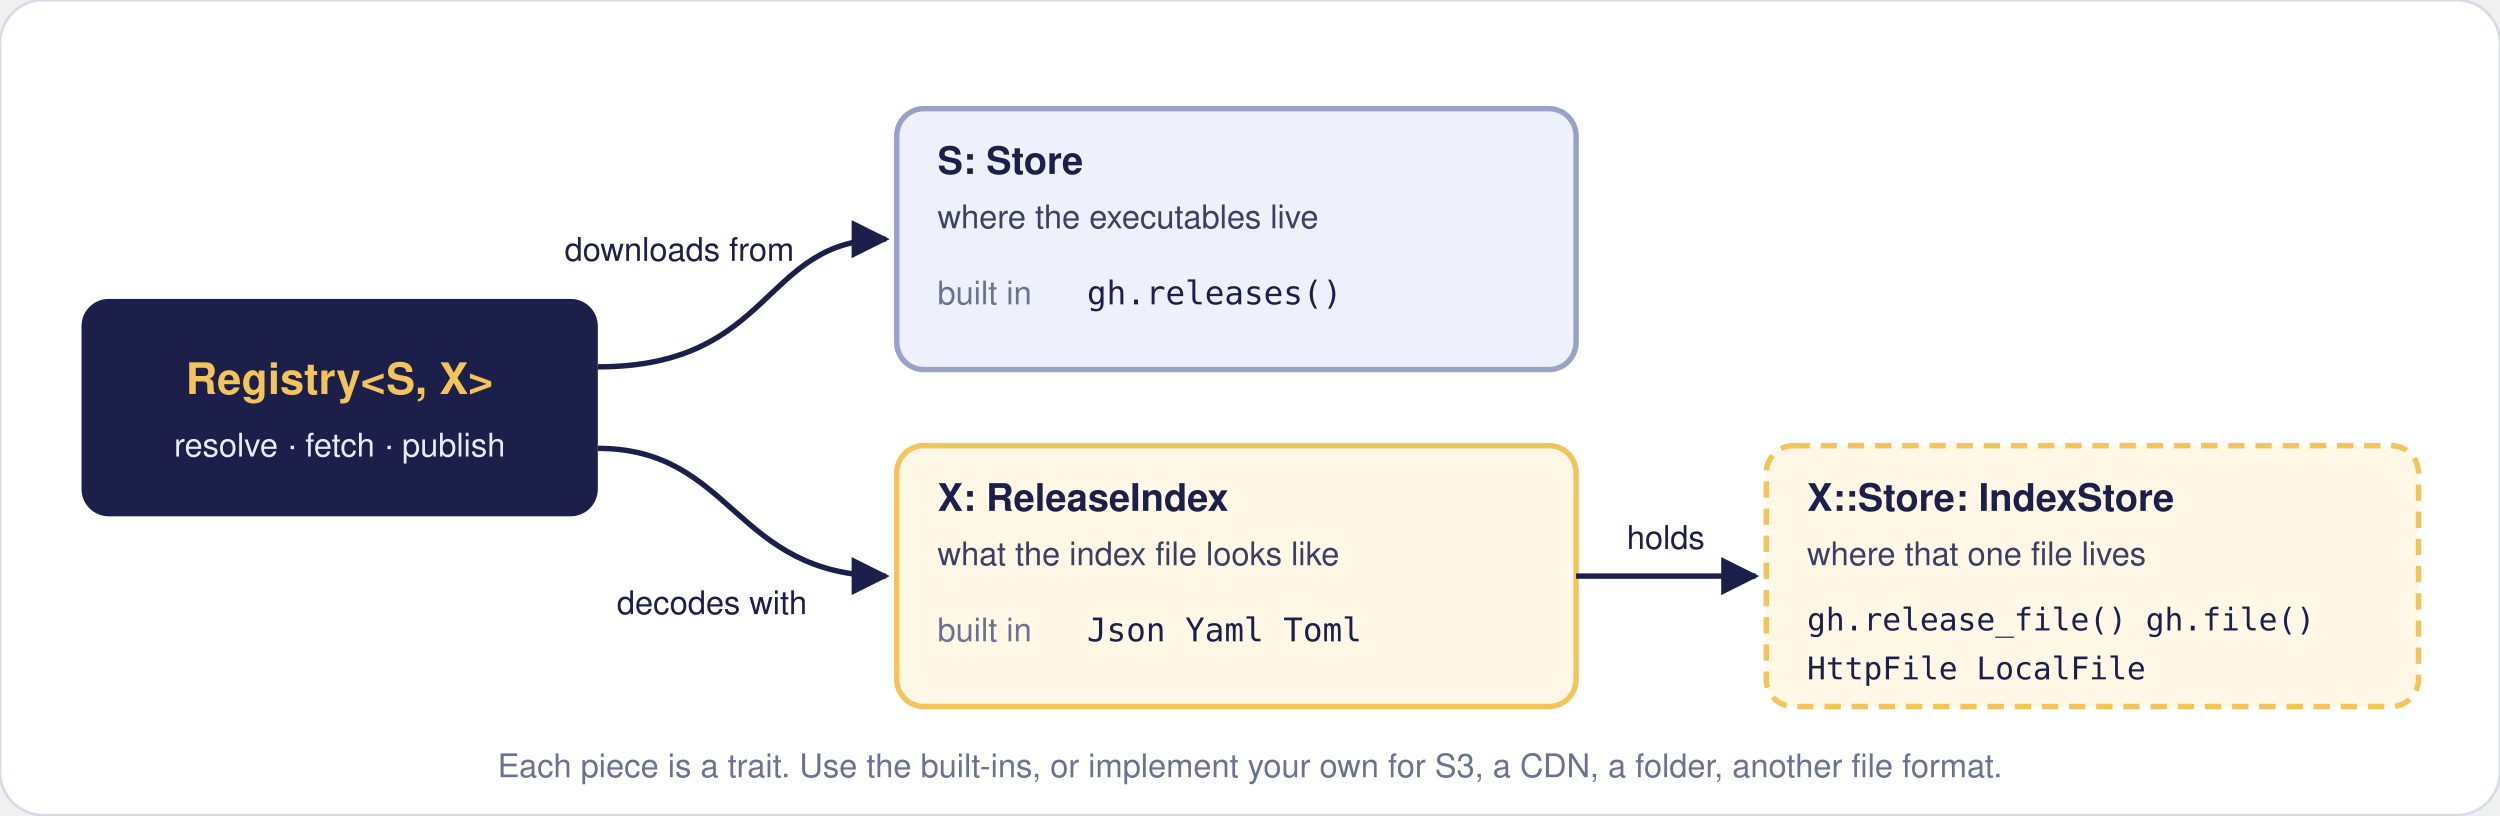
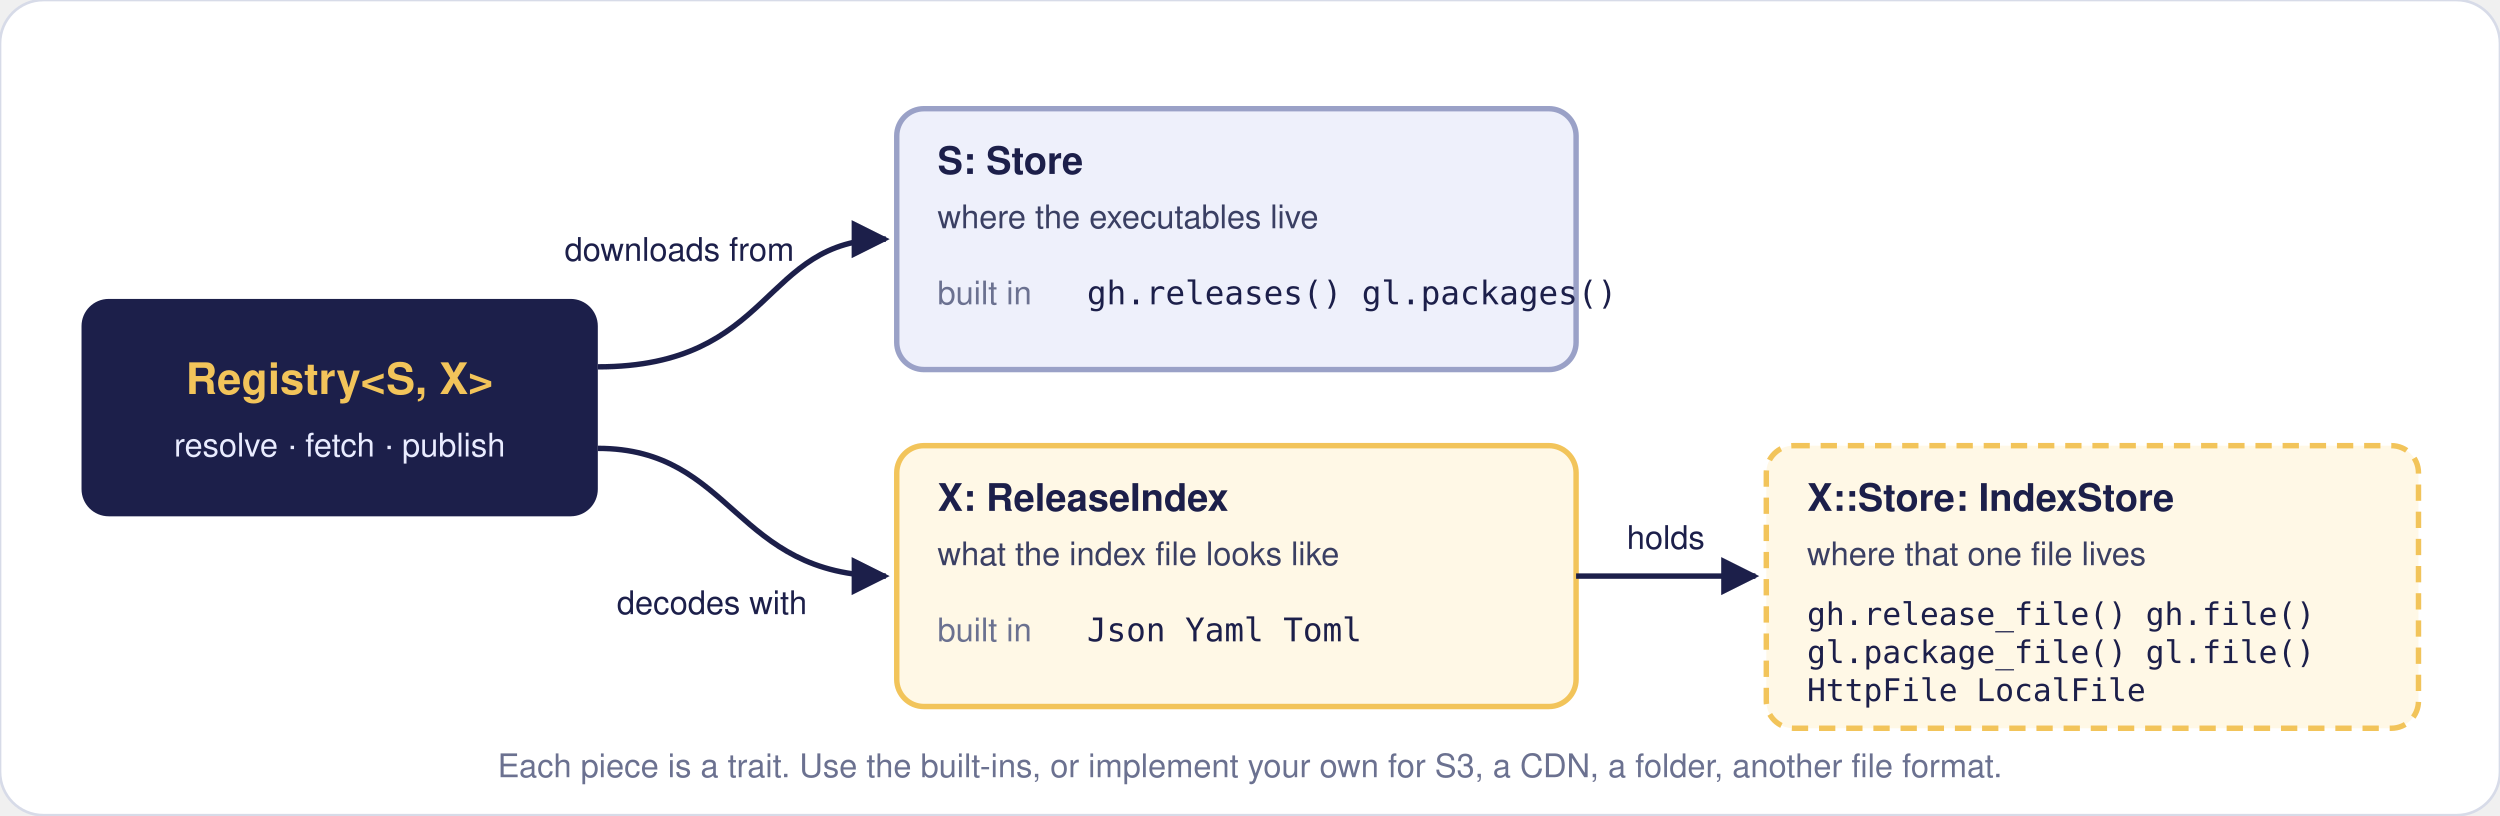
<svg xmlns="http://www.w3.org/2000/svg" viewBox="0 0 920 300" role="img" aria-label="Registry is built from a Store for the executables and a ReleaseIndex for the index format; the ReleaseIndex holds the IndexStore that finds the index file. Each has built-in implementations and can be replaced by your own type.">
  <defs>
    <marker id="arrow" viewBox="0 0 10 10" refX="9" refY="5" markerWidth="7" markerHeight="7" orient="auto-start-reverse">
      <path d="M0,0 L10,5 L0,10 z" fill="#1c1f4a" />
    </marker>
  </defs>
  <rect width="920" height="300" rx="16" fill="#ffffff" stroke="#d7dbe8" />
  <g font-family="-apple-system, 'Segoe UI', Helvetica, Arial, sans-serif" fill="#1c1f4a">
    <rect x="30" y="110" width="190" height="80" rx="10" fill="#1c1f4a" />
    <text x="125" y="145" text-anchor="middle" font-size="16" font-weight="700" fill="#f2c45a">Registry&lt;S, X&gt;</text>
    <text x="125" y="168" text-anchor="middle" font-size="12" fill="#e9ecff">resolve · fetch · publish</text>
    <rect x="330" y="40" width="250" height="96" rx="10" fill="#eef0fb" stroke="#9aa1c7" stroke-width="2" />
    <text x="345" y="64" font-size="14" font-weight="700">S: Store</text>
    <text x="345" y="84" font-size="12" fill="#3a3f63">where the executables live</text>
    <text x="345" y="112" font-size="12" fill="#6b7190">built in</text>
-     <text x="400" y="112" font-family="ui-monospace, SFMono-Regular, Menlo, Consolas, monospace" font-size="12">gh.releases()</text>
+     <text x="400" y="112" font-family="ui-monospace, SFMono-Regular, Menlo, Consolas, monospace" font-size="12">gh.releases()  gl.packages()</text>
    <rect x="330" y="164" width="250" height="96" rx="10" fill="#fff8e6" stroke="#f2c45a" stroke-width="2" />
    <text x="345" y="188" font-size="14" font-weight="700">X: ReleaseIndex</text>
    <text x="345" y="208" font-size="12" fill="#3a3f63">what the index file looks like</text>
    <text x="345" y="236" font-size="12" fill="#6b7190">built in</text>
    <text x="400" y="236" font-family="ui-monospace, SFMono-Regular, Menlo, Consolas, monospace" font-size="12">Json  Yaml  Toml</text>
-     <rect x="650" y="164" width="240" height="96" rx="10" fill="#fff8e6" stroke="#f2c45a" stroke-width="2" stroke-dasharray="6 4" />
+     <rect x="650" y="164" width="240" height="104" rx="10" fill="#fff8e6" stroke="#f2c45a" stroke-width="2" stroke-dasharray="6 4" />
    <text x="665" y="188" font-size="14" font-weight="700">X::Store: IndexStore</text>
    <text x="665" y="208" font-size="12" fill="#3a3f63">where that one file lives</text>
    <g font-family="ui-monospace, SFMono-Regular, Menlo, Consolas, monospace" font-size="11.5">
-       <text x="665" y="232">gh.release_file()  gh.file()</text>
-       <text x="665" y="250">HttpFile  LocalFile</text>
+       <text x="665" y="230">gh.release_file()  gh.file()</text>
+       <text x="665" y="244">gl.package_file()  gl.file()</text>
+       <text x="665" y="258">HttpFile  LocalFile</text>
    </g>
    <path d="M220,135 C285,135 280,88 326,88" fill="none" stroke="#1c1f4a" stroke-width="2" marker-end="url(#arrow)" />
    <text x="250" y="96" text-anchor="middle" font-size="12">downloads from</text>
    <path d="M220,165 C270,165 270,212 326,212" fill="none" stroke="#1c1f4a" stroke-width="2" marker-end="url(#arrow)" />
    <text x="262" y="226" text-anchor="middle" font-size="12">decodes with</text>
    <line x1="580" y1="212" x2="646" y2="212" stroke="#1c1f4a" stroke-width="2" marker-end="url(#arrow)" />
    <text x="613" y="202" text-anchor="middle" font-size="12">holds</text>
    <text x="460" y="286" text-anchor="middle" font-size="12" fill="#6b7190">Each piece is a trait. Use the built-ins, or implement your own for S3, a CDN, a folder, another file format.</text>
  </g>
</svg>
